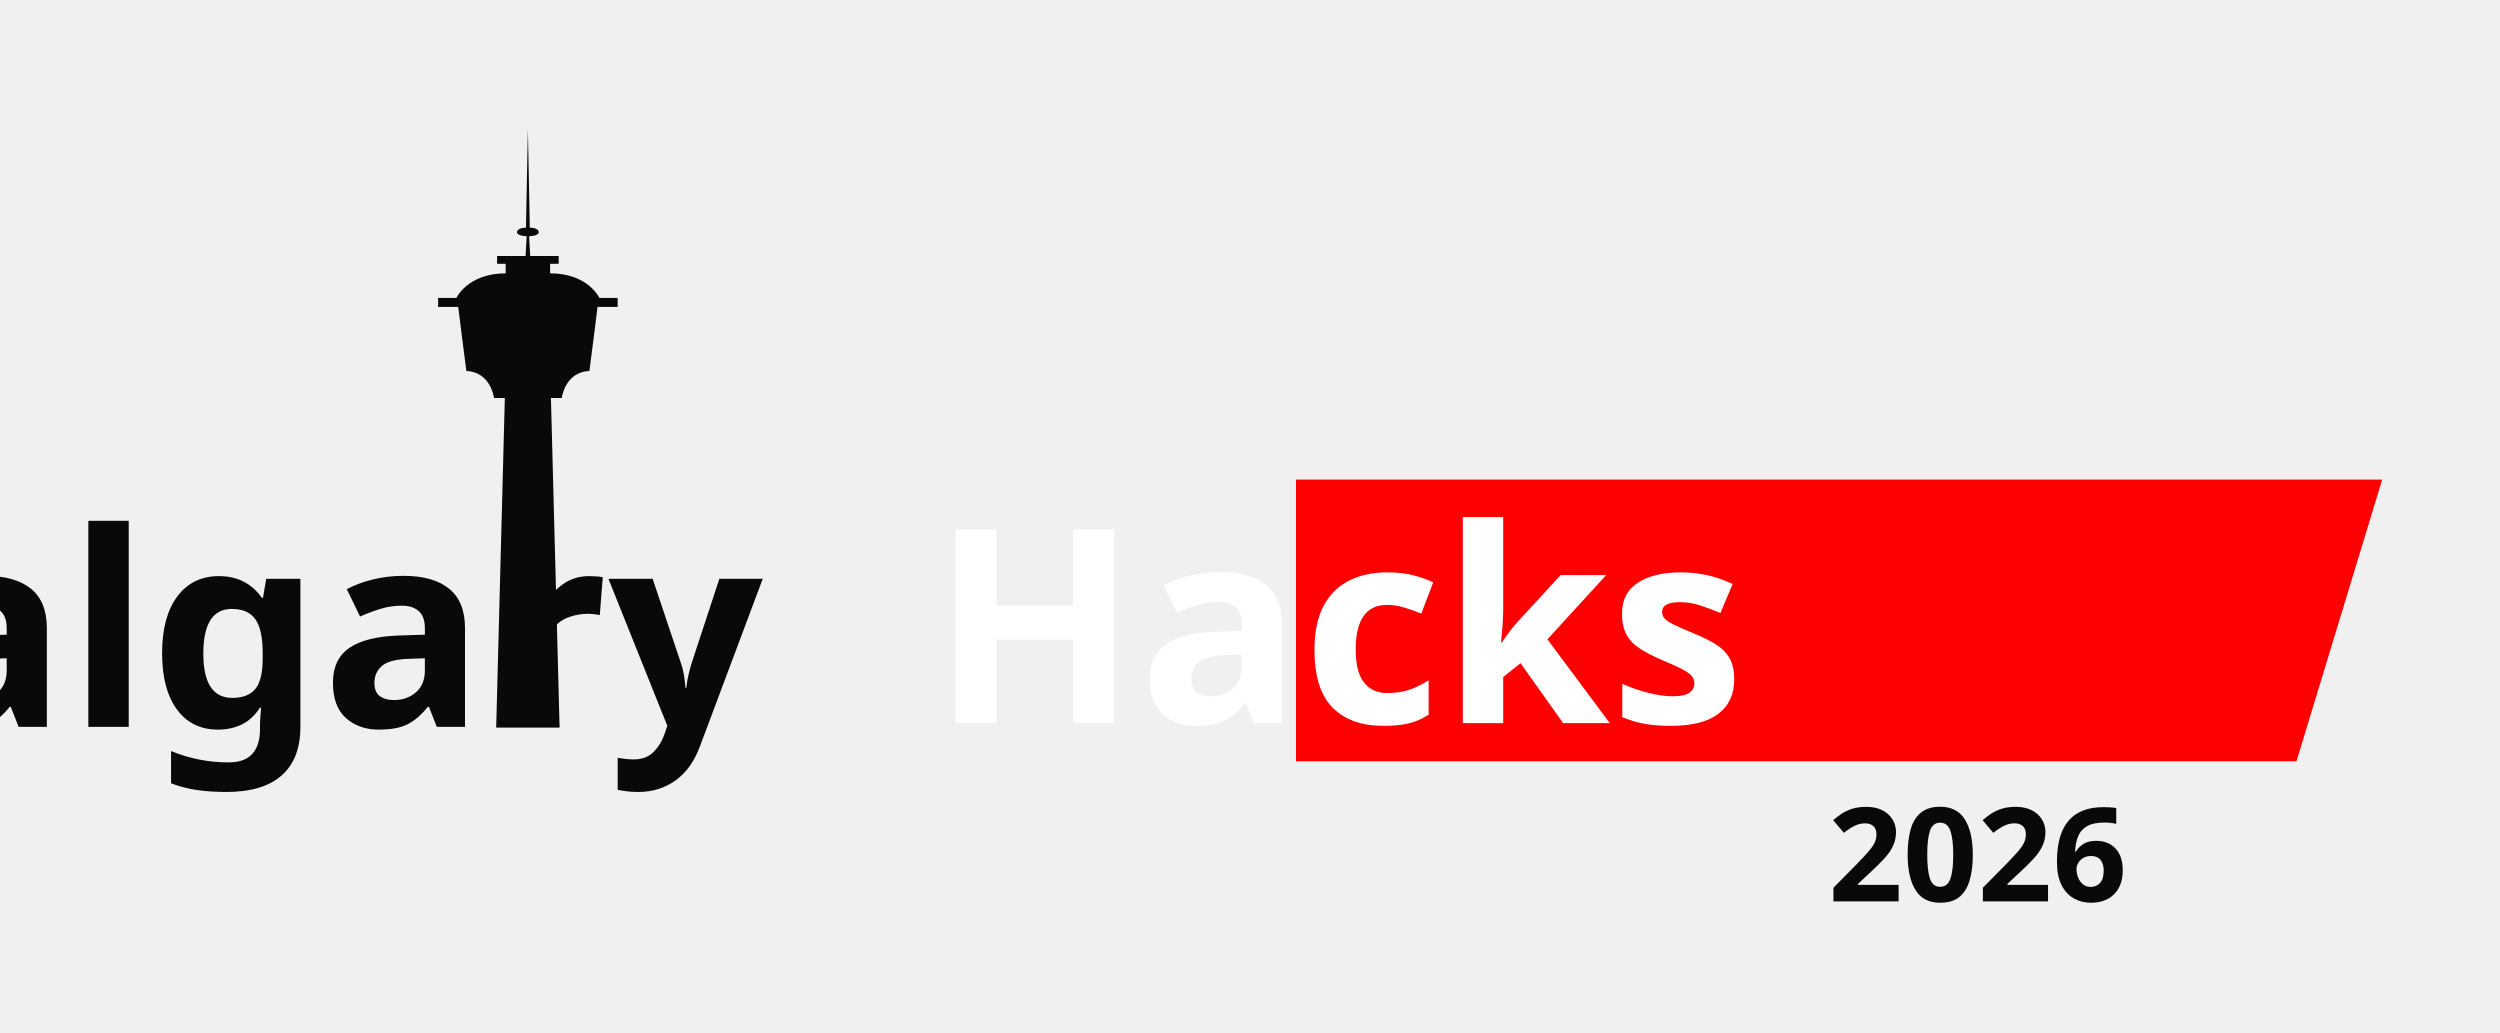
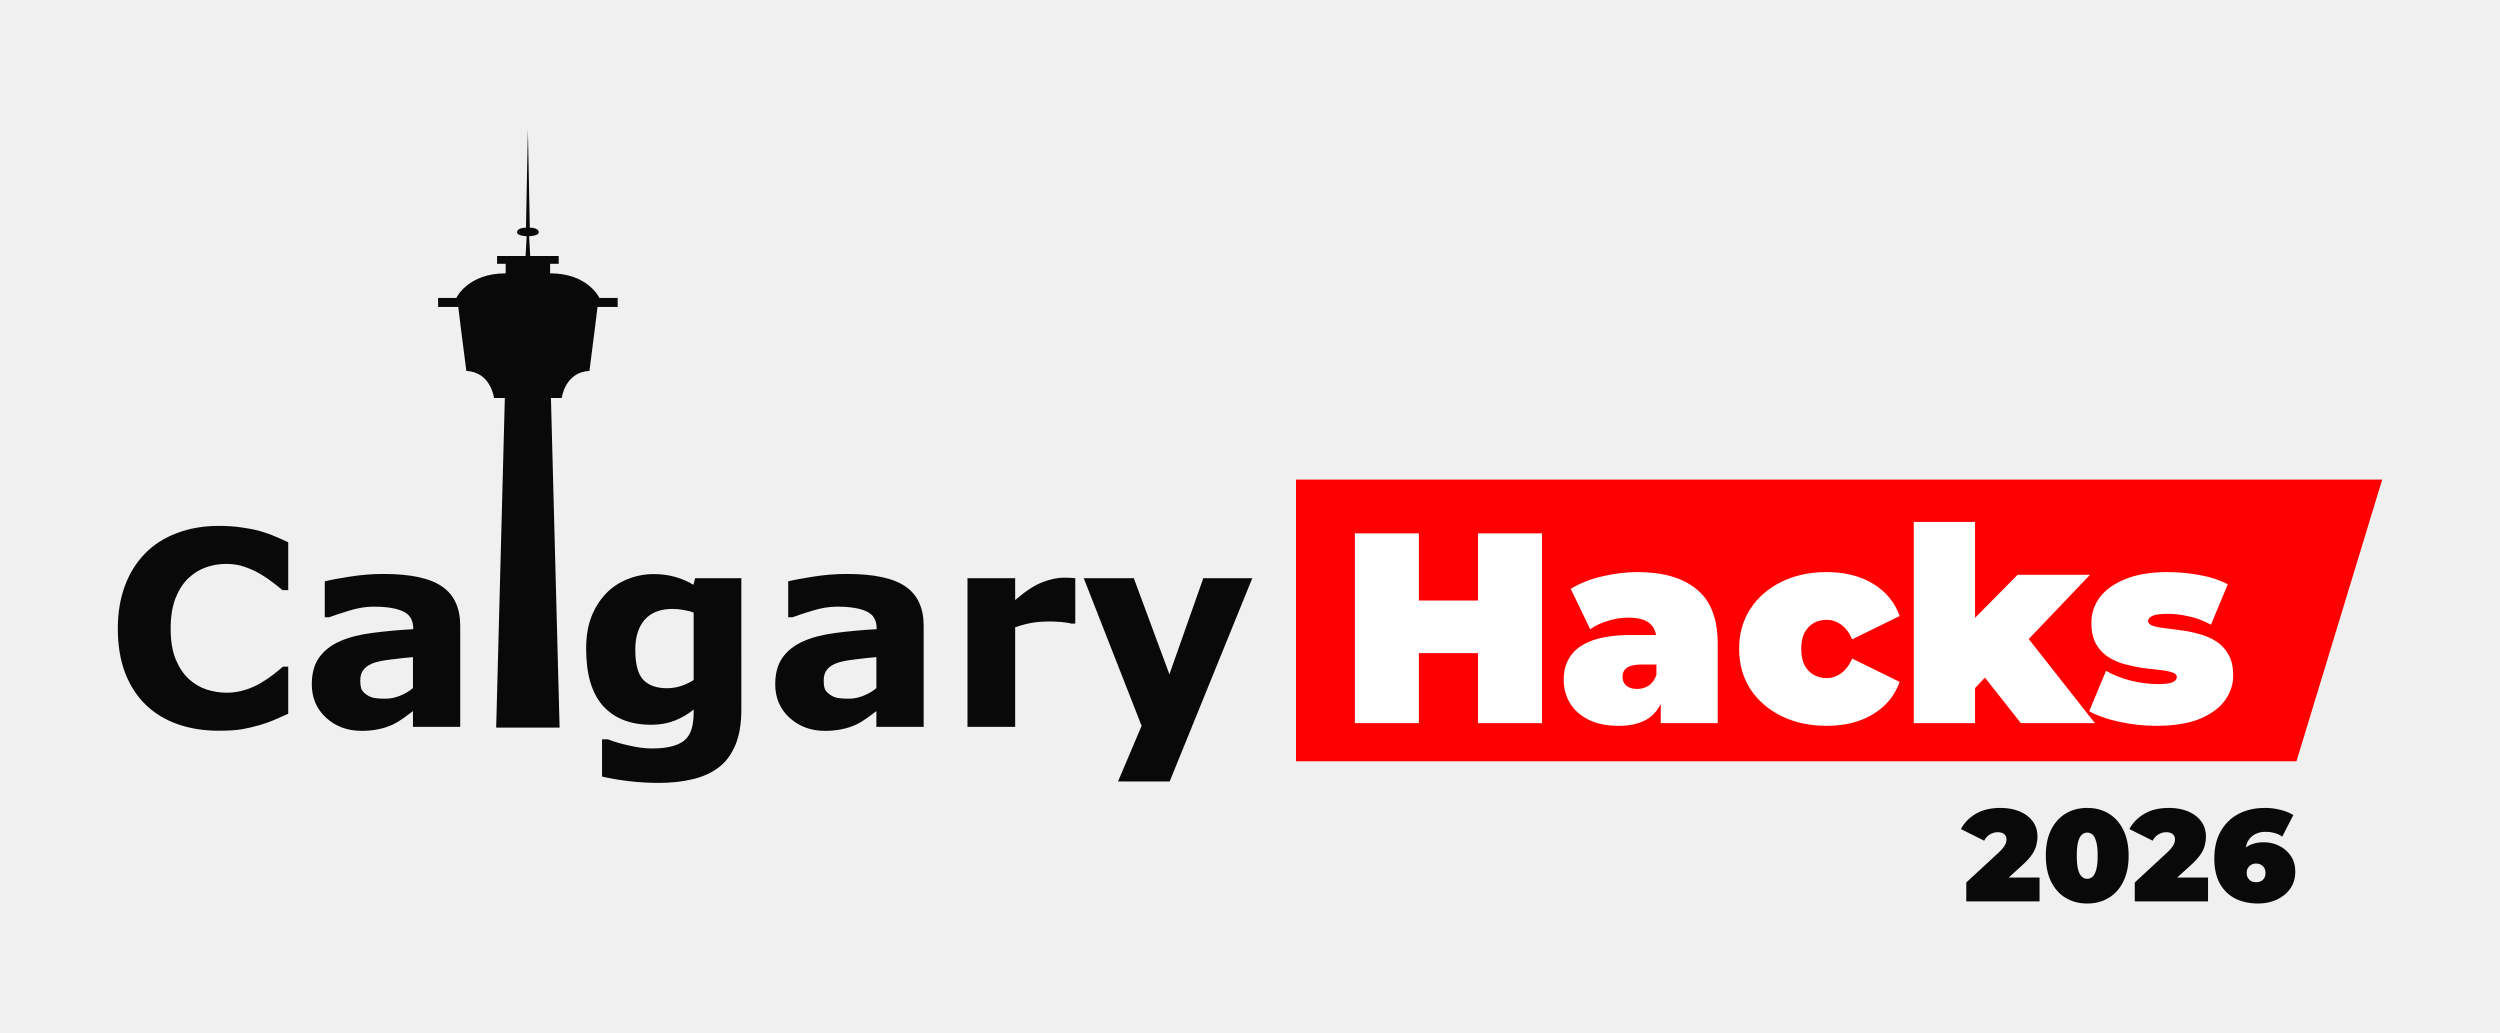
<svg xmlns="http://www.w3.org/2000/svg" xmlns:xlink="http://www.w3.org/1999/xlink" width="972.338mm" height="401.674mm" viewBox="0 0 972.338 401.674" version="1.1" id="svg1">
  <defs id="defs1">
    <linearGradient id="swatch1">
      <stop style="stop-color:#090909;stop-opacity:1;" offset="0" id="stop1" />
    </linearGradient>
    <linearGradient xlink:href="#swatch1" id="linearGradient2" x1="-66.845" y1="34.34" x2="369.168" y2="34.34" gradientUnits="userSpaceOnUse" />
    <linearGradient xlink:href="#swatch1" id="linearGradient4" gradientUnits="userSpaceOnUse" x1="-66.845" y1="34.34" x2="369.168" y2="34.34" gradientTransform="translate(-6.521129,0.5291667)" />
    <linearGradient xlink:href="#swatch1" id="linearGradient10" gradientUnits="userSpaceOnUse" x1="-66.845" y1="34.34" x2="369.168" y2="34.34" />
    <linearGradient xlink:href="#swatch1" id="linearGradient11" gradientUnits="userSpaceOnUse" x1="756.06" y1="320.415" x2="889.105" y2="320.415" />
  </defs>
  <g id="g1" transform="translate(4.022511,12.40127)">
    <g id="g7" style="display:inline" transform="translate(414.9715,-101.9899)">
      <path id="rect1" style="display:inline;fill:#ff0000;stroke-width:2.117;stroke-linecap:square;paint-order:stroke fill markers" d="M 85.064,276.123 H 507.523 l -33.337,109.54 H 85.064 Z" />
-       <text xml:space="preserve" style="font-style:italic;font-size:105.47px;font-family:Montserrat;-inkscape-font-specification:'Montserrat Italic';text-align:end;letter-spacing:0px;word-spacing:0px;text-anchor:end;display:inline;fill:#ffffff;fill-opacity:1;stroke-width:2.117;stroke-linecap:square;paint-order:stroke fill markers" x="451.478" y="370.837" id="text2-0">
-         <tspan id="tspan2-6" style="font-style:normal;font-variant:normal;font-weight:900;font-stretch:normal;font-size:105.47px;font-family:Montserrat;-inkscape-font-specification:'Montserrat Heavy';fill:#ffffff;fill-opacity:1;stroke-width:2.117" x="451.478" y="370.837">Hacks</tspan>
-       </text>
+       <path style="font-weight:900;font-size:105.47px;font-family:Montserrat;-inkscape-font-specification:'Montserrat Heavy';text-align:end;letter-spacing:0px;word-spacing:0px;text-anchor:end;fill:#ffffff;stroke-width:2.117;stroke-linecap:square;paint-order:stroke fill markers" d="m 155.845,370.837 v -73.829 h 24.891 v 73.829 z m -47.883,0 v -73.829 h 24.891 v 73.829 z m 23.203,-27.211 V 323.165 h 26.367 v 20.461 z m 95.767,27.211 v -10.231 l -1.688,-2.742 v -19.406 q 0,-4.219 -2.637,-6.434 -2.531,-2.215 -8.332,-2.215 -3.902,0 -7.91,1.266 -4.008,1.16 -6.856,3.27 l -7.594,-15.715 q 5.063,-3.164 12.129,-4.852 7.066,-1.688 13.817,-1.688 14.871,0 22.992,6.645 8.227,6.645 8.227,21.094 v 31.008 z m -16.348,1.055 q -7.066,0 -11.813,-2.426 -4.746,-2.426 -7.172,-6.434 -2.426,-4.113 -2.426,-9.07 0,-5.59 2.848,-9.492 2.848,-3.902 8.649,-5.906 5.906,-2.004 14.871,-2.004 h 12.024 v 11.496 h -8.227 q -3.797,0 -5.59,1.266 -1.688,1.16 -1.688,3.586 0,2.004 1.477,3.375 1.582,1.266 4.219,1.266 2.426,0 4.43,-1.266 2.109,-1.371 3.059,-4.219 l 3.059,7.066 q -1.371,6.434 -5.801,9.598 -4.43,3.164 -11.918,3.164 z m 80.895,0 q -9.914,0 -17.613,-3.797 -7.699,-3.797 -12.129,-10.547 -4.324,-6.856 -4.324,-15.61 0,-8.754 4.324,-15.504 4.43,-6.75 12.129,-10.547 7.699,-3.797 17.613,-3.797 10.547,0 18.035,4.535 7.488,4.535 10.336,12.551 l -18.457,9.07 q -1.793,-4.008 -4.43,-5.801 -2.531,-1.793 -5.59,-1.793 -2.637,0 -4.957,1.266 -2.215,1.266 -3.586,3.797 -1.266,2.426 -1.266,6.223 0,3.797 1.266,6.328 1.371,2.531 3.586,3.797 2.32,1.266 4.957,1.266 3.059,0 5.59,-1.793 2.637,-1.793 4.43,-5.801 l 18.457,9.07 q -2.848,8.016 -10.336,12.551 -7.488,4.535 -18.035,4.535 z m 53.79,-10.547 0.527,-28.055 19.934,-20.145 h 28.16 l -26.367,27.633 -11.918,9.598 z m -19.934,9.492 V 292.579 h 23.836 v 78.259 z m 41.661,0 -15.82,-20.039 14.66,-18.035 29.953,38.075 z m 52.735,1.055 q -7.383,0 -14.555,-1.582 -7.172,-1.582 -11.602,-4.113 l 6.539,-15.715 q 4.113,2.426 9.492,3.797 5.484,1.371 10.652,1.371 4.324,0 5.801,-0.738 1.582,-0.738 1.582,-2.004 0,-1.266 -1.793,-1.793 -1.793,-0.633 -4.746,-0.949 -2.953,-0.316 -6.539,-0.738 -3.481,-0.527 -7.066,-1.477 -3.586,-0.949 -6.539,-2.848 -2.953,-1.898 -4.746,-5.063 -1.793,-3.27 -1.793,-8.227 0,-5.484 3.27,-9.914 3.375,-4.43 9.914,-7.066 6.645,-2.742 16.348,-2.742 6.328,0 12.656,1.16 6.328,1.16 10.863,3.586 l -6.539,15.715 q -4.43,-2.426 -8.754,-3.27 -4.219,-0.949 -7.91,-0.949 -4.535,0 -6.223,0.844 -1.582,0.844 -1.582,1.898 0,1.266 1.793,1.898 1.793,0.633 4.746,0.949 2.953,0.316 6.434,0.844 3.586,0.422 7.066,1.477 3.586,0.949 6.539,2.848 2.953,1.898 4.746,5.168 1.793,3.164 1.793,8.121 0,5.168 -3.27,9.703 -3.27,4.43 -9.914,7.172 -6.645,2.637 -16.664,2.637 z" id="text2-0" aria-label="Hacks" />
    </g>
    <g id="g3" transform="translate(117.0008,130.2401)" style="fill:url(#linearGradient2)">
      <path id="path1-6" style="display:inline;fill:url(#linearGradient4);fill-opacity:1;stroke-width:2.117;stroke-linecap:square;paint-order:stroke fill markers" d="m 84.291,-92.377 c 0,0 0.669,36.108 0.744,38.277 1.238,0 3.481,0.36 3.481,1.799 0,1.439 -3.754,1.54 -3.754,1.54 l 0.425,7.676 h 11.086 v 3.044 h -3.338 v 3.707 c 14.802,0 19.175,9.574 19.175,9.574 h 7.099 v 3.485 h -7.832 c 0,0 -2.072,16.936 -3.151,24.9 C 98.652,2.089 97.461,12.15 97.461,12.15 H 93.257 L 96.625,140.348 H 71.957 L 75.324,12.15 h -4.204 c 0,0 -1.191,-10.061 -10.764,-10.524 -1.079,-7.964 -3.151,-24.9 -3.151,-24.9 h -7.832 v -3.485 h 7.099 c 0,0 4.372,-9.574 19.175,-9.574 v -3.707 h -3.338 v -3.044 h 11.086 l 0.425,-7.676 c 0,0 -3.754,-0.101 -3.754,-1.54 0,-1.439 2.243,-1.799 3.481,-1.799" />
-       <text xml:space="preserve" style="font-style:italic;font-size:105.47px;font-family:Montserrat;-inkscape-font-specification:'Montserrat Italic';text-align:end;letter-spacing:0px;word-spacing:0px;text-anchor:end;display:inline;fill:url(#linearGradient10);fill-opacity:1;stroke-width:2.117;stroke-linecap:square;paint-order:stroke fill markers" x="367.586" y="140.07" id="text2">
-         <tspan id="tspan2" style="font-style:normal;font-variant:normal;font-weight:bold;font-stretch:normal;font-size:105.47px;font-family:Verdana;-inkscape-font-specification:'Verdana, Bold';font-variant-ligatures:normal;font-variant-caps:normal;font-variant-numeric:normal;font-variant-east-asian:normal;fill:url(#linearGradient10);fill-opacity:1;stroke-width:2.117" x="367.586" y="140.07">Calgary</tspan>
-       </text>
+       <path style="font-weight:bold;font-size:105.47px;font-family:Verdana;-inkscape-font-specification:'Verdana, Bold';text-align:end;letter-spacing:0px;word-spacing:0px;text-anchor:end;fill:url(#linearGradient10);stroke-width:2.117;stroke-linecap:square;paint-order:stroke fill markers" d="m -36.063,141.564 q -8.549,0 -15.81,-2.523 -7.21,-2.523 -12.411,-7.519 -5.201,-4.995 -8.085,-12.463 -2.832,-7.467 -2.832,-17.252 0,-9.115 2.729,-16.531 2.729,-7.416 7.931,-12.72 4.995,-5.098 12.36,-7.879 7.416,-2.781 16.171,-2.781 4.841,0 8.703,0.566 3.914,0.515 7.21,1.39 3.45,0.978 6.231,2.214 2.832,1.184 4.944,2.214 v 18.591 h -2.266 q -1.442,-1.236 -3.656,-2.935 -2.163,-1.699 -4.944,-3.347 -2.832,-1.648 -6.128,-2.781 -3.296,-1.133 -7.055,-1.133 -4.171,0 -7.931,1.339 -3.759,1.287 -6.952,4.326 -3.038,2.935 -4.944,7.776 -1.854,4.841 -1.854,11.742 0,7.21 2.008,12.051 2.06,4.841 5.15,7.622 3.141,2.832 7.004,4.068 3.862,1.184 7.622,1.184 3.605,0 7.107,-1.081 3.553,-1.081 6.54,-2.935 2.523,-1.493 4.686,-3.193 2.163,-1.699 3.553,-2.935 h 2.06 V 134.972 q -2.884,1.287 -5.51,2.42 -2.626,1.133 -5.51,1.957 -3.759,1.081 -7.055,1.648 -3.296,0.566 -9.064,0.566 z m 75.652,-16.583 v -12.051 q -3.759,0.309 -8.137,0.875 -4.377,0.515 -6.643,1.236 -2.781,0.875 -4.274,2.575 -1.442,1.648 -1.442,4.377 0,1.802 0.309,2.935 0.309,1.133 1.545,2.163 1.184,1.03 2.832,1.545 1.648,0.463 5.15,0.463 2.781,0 5.613,-1.133 2.884,-1.133 5.047,-2.987 z m 0,8.961 q -1.493,1.133 -3.708,2.729 -2.214,1.596 -4.171,2.523 -2.729,1.236 -5.665,1.802 -2.935,0.618 -6.437,0.618 -8.24,0 -13.802,-5.098 -5.562,-5.098 -5.562,-13.029 0,-6.334 2.832,-10.351 2.832,-4.017 8.034,-6.334 5.15,-2.317 12.772,-3.296 7.622,-0.978 15.81,-1.442 v -0.309 q 0,-4.789 -3.914,-6.592 -3.914,-1.854 -11.536,-1.854 -4.583,0 -9.785,1.648 -5.201,1.596 -7.467,2.472 H 5.29 V 83.473 q 2.935,-0.772 9.527,-1.802 6.643,-1.081 13.287,-1.081 15.81,0 22.814,4.892 7.055,4.841 7.055,15.244 V 140.07 H 39.589 Z m 53.971,6.128 H 75.02 V 59.938 h 18.54 z m 73.747,-6.643 q 0,8.137 -2.317,13.699 -2.317,5.562 -6.489,8.703 -4.171,3.193 -10.094,4.583 -5.871,1.442 -13.287,1.442 -6.025,0 -11.896,-0.721 -5.819,-0.721 -10.094,-1.751 v -14.471 h 2.266 q 3.399,1.339 8.291,2.42 4.892,1.133 8.755,1.133 5.15,0 8.343,-0.978 3.244,-0.927 4.944,-2.678 1.596,-1.648 2.317,-4.223 0.721,-2.575 0.721,-6.18 v -1.081 q -3.347,2.729 -7.416,4.326 -4.068,1.596 -9.064,1.596 -12.154,0 -18.746,-7.313 -6.592,-7.313 -6.592,-22.248 0,-7.158 2.008,-12.36 2.008,-5.201 5.665,-9.064 3.399,-3.605 8.343,-5.613 4.995,-2.008 10.197,-2.008 4.686,0 8.497,1.133 3.862,1.081 7.004,3.038 L 149.333,82.237 h 17.973 z M 148.767,121.84 V 95.627 q -1.596,-0.669 -3.914,-1.03 -2.317,-0.412 -4.171,-0.412 -7.313,0 -10.969,4.223 -3.656,4.171 -3.656,11.69 0,8.343 3.09,11.639 3.141,3.296 9.27,3.296 2.781,0 5.459,-0.875 2.678,-0.875 4.892,-2.317 z m 71.069,3.141 v -12.051 q -3.759,0.309 -8.137,0.875 -4.377,0.515 -6.643,1.236 -2.781,0.875 -4.274,2.575 -1.442,1.648 -1.442,4.377 0,1.802 0.309,2.935 0.309,1.133 1.545,2.163 1.184,1.03 2.832,1.545 1.648,0.463 5.15,0.463 2.781,0 5.613,-1.133 2.884,-1.133 5.047,-2.987 z m 0,8.961 q -1.493,1.133 -3.708,2.729 -2.214,1.596 -4.171,2.523 -2.729,1.236 -5.665,1.802 -2.935,0.618 -6.437,0.618 -8.24,0 -13.802,-5.098 -5.562,-5.098 -5.562,-13.029 0,-6.334 2.832,-10.351 2.832,-4.017 8.034,-6.334 5.15,-2.317 12.772,-3.296 7.622,-0.978 15.81,-1.442 v -0.309 q 0,-4.789 -3.914,-6.592 -3.914,-1.854 -11.536,-1.854 -4.583,0 -9.785,1.648 -5.201,1.596 -7.467,2.472 h -1.699 V 83.473 q 2.935,-0.772 9.527,-1.802 6.643,-1.081 13.287,-1.081 15.81,0 22.814,4.892 7.055,4.841 7.055,15.244 v 39.345 h -18.385 z m 77.352,-34.041 h -1.648 q -1.184,-0.412 -3.811,-0.618 -2.626,-0.206 -4.377,-0.206 -3.965,0 -7.004,0.515 -3.038,0.515 -6.54,1.751 V 140.07 H 255.267 V 82.237 h 18.54 v 8.497 q 6.128,-5.253 10.66,-6.952 4.532,-1.751 8.343,-1.751 0.978,0 2.214,0.051 1.236,0.051 2.163,0.154 z M 333.803,119.625 346.986,82.237 h 19.055 l -32.135,79.051 H 313.821 L 322.988,139.658 300.483,82.237 h 19.467 z" id="text2" aria-label="Calgary" />
    </g>
-     <text xml:space="preserve" style="font-weight:900;font-size:50.8px;font-family:Montserrat;-inkscape-font-specification:'Montserrat Heavy';text-align:end;letter-spacing:0px;word-spacing:0px;text-anchor:end;fill:url(#linearGradient11);stroke-width:3.175;stroke-linecap:square;paint-order:stroke fill markers" x="889.308" y="338.195" id="text1">
-       <tspan id="tspan1" style="fill:url(#linearGradient11);stroke-width:3.175" x="889.308" y="338.195">2026</tspan>
-     </text>
+     <path d="m 760.733,338.195 v -7.366 l 12.852,-11.887 q 1.219,-1.168 1.778,-2.032 0.61,-0.864 0.813,-1.524 0.203,-0.711 0.203,-1.321 0,-1.321 -0.864,-2.032 -0.864,-0.762 -2.591,-0.762 -1.575,0 -2.997,0.864 -1.422,0.813 -2.235,2.438 l -9.042,-4.521 q 1.93,-3.658 5.791,-5.944 3.861,-2.286 9.601,-2.286 4.216,0 7.468,1.372 3.251,1.372 5.08,3.861 1.829,2.489 1.829,5.893 0,1.727 -0.457,3.454 -0.406,1.727 -1.727,3.658 -1.321,1.88 -3.912,4.216 l -9.652,8.788 -1.88,-4.166 h 18.44 v 9.296 z m 47.041,0.813 q -4.724,0 -8.382,-2.184 -3.607,-2.184 -5.69,-6.35 -2.032,-4.166 -2.032,-10.058 0,-5.893 2.032,-10.058 2.083,-4.166 5.69,-6.35 3.658,-2.184 8.382,-2.184 4.724,0 8.331,2.184 3.658,2.184 5.69,6.35 2.083,4.166 2.083,10.058 0,5.893 -2.083,10.058 -2.032,4.166 -5.69,6.35 -3.607,2.184 -8.331,2.184 z m 0,-9.601 q 1.168,0 2.083,-0.813 0.914,-0.813 1.422,-2.794 0.559,-1.981 0.559,-5.385 0,-3.454 -0.559,-5.385 -0.508,-1.981 -1.422,-2.794 -0.914,-0.813 -2.083,-0.813 -1.168,0 -2.083,0.813 -0.914,0.813 -1.473,2.794 -0.508,1.93 -0.508,5.385 0,3.404 0.508,5.385 0.559,1.981 1.473,2.794 0.914,0.813 2.083,0.813 z m 18.491,8.788 v -7.366 l 12.852,-11.887 q 1.219,-1.168 1.778,-2.032 0.61,-0.864 0.813,-1.524 0.203,-0.711 0.203,-1.321 0,-1.321 -0.864,-2.032 -0.864,-0.762 -2.591,-0.762 -1.575,0 -2.997,0.864 -1.422,0.813 -2.235,2.438 l -9.042,-4.521 q 1.93,-3.658 5.791,-5.944 3.861,-2.286 9.601,-2.286 4.216,0 7.468,1.372 3.251,1.372 5.08,3.861 1.829,2.489 1.829,5.893 0,1.727 -0.457,3.454 -0.406,1.727 -1.727,3.658 -1.321,1.88 -3.912,4.216 l -9.652,8.788 -1.88,-4.166 h 18.44 v 9.296 z m 48.006,0.813 q -5.08,0 -8.941,-1.93 -3.81,-1.981 -5.994,-5.842 -2.134,-3.912 -2.134,-9.703 0,-6.248 2.489,-10.617 2.489,-4.42 6.909,-6.756 4.47,-2.337 10.312,-2.337 3.15,0 6.045,0.762 2.946,0.711 4.978,2.032 l -4.318,8.382 q -1.575,-1.118 -3.2,-1.473 -1.575,-0.406 -3.251,-0.406 -3.607,0 -5.791,2.184 -2.134,2.134 -2.134,6.248 0,0.762 0,1.524 0,0.711 0,1.473 l -2.743,-1.981 q 1.016,-1.727 2.388,-2.896 1.372,-1.219 3.251,-1.829 1.88,-0.66 4.369,-0.66 3.251,0 5.994,1.422 2.794,1.372 4.47,3.912 1.727,2.54 1.727,6.045 0,3.81 -1.93,6.604 -1.93,2.794 -5.232,4.318 -3.251,1.524 -7.264,1.524 z m -0.813,-8.28 q 1.067,0 1.88,-0.406 0.864,-0.457 1.321,-1.27 0.457,-0.813 0.457,-1.93 0,-1.676 -1.016,-2.642 -1.016,-1.016 -2.642,-1.016 -1.067,0 -1.88,0.457 -0.813,0.457 -1.321,1.27 -0.457,0.813 -0.457,1.93 0,1.118 0.457,1.93 0.508,0.813 1.321,1.27 0.813,0.406 1.88,0.406 z" id="text1" style="font-weight:900;font-size:50.8px;font-family:Montserrat;-inkscape-font-specification:'Montserrat Heavy';text-align:end;letter-spacing:0px;word-spacing:0px;text-anchor:end;fill:url(#linearGradient11);stroke-width:3.175;stroke-linecap:square;paint-order:stroke fill markers" aria-label="2026" />
  </g>
</svg>
